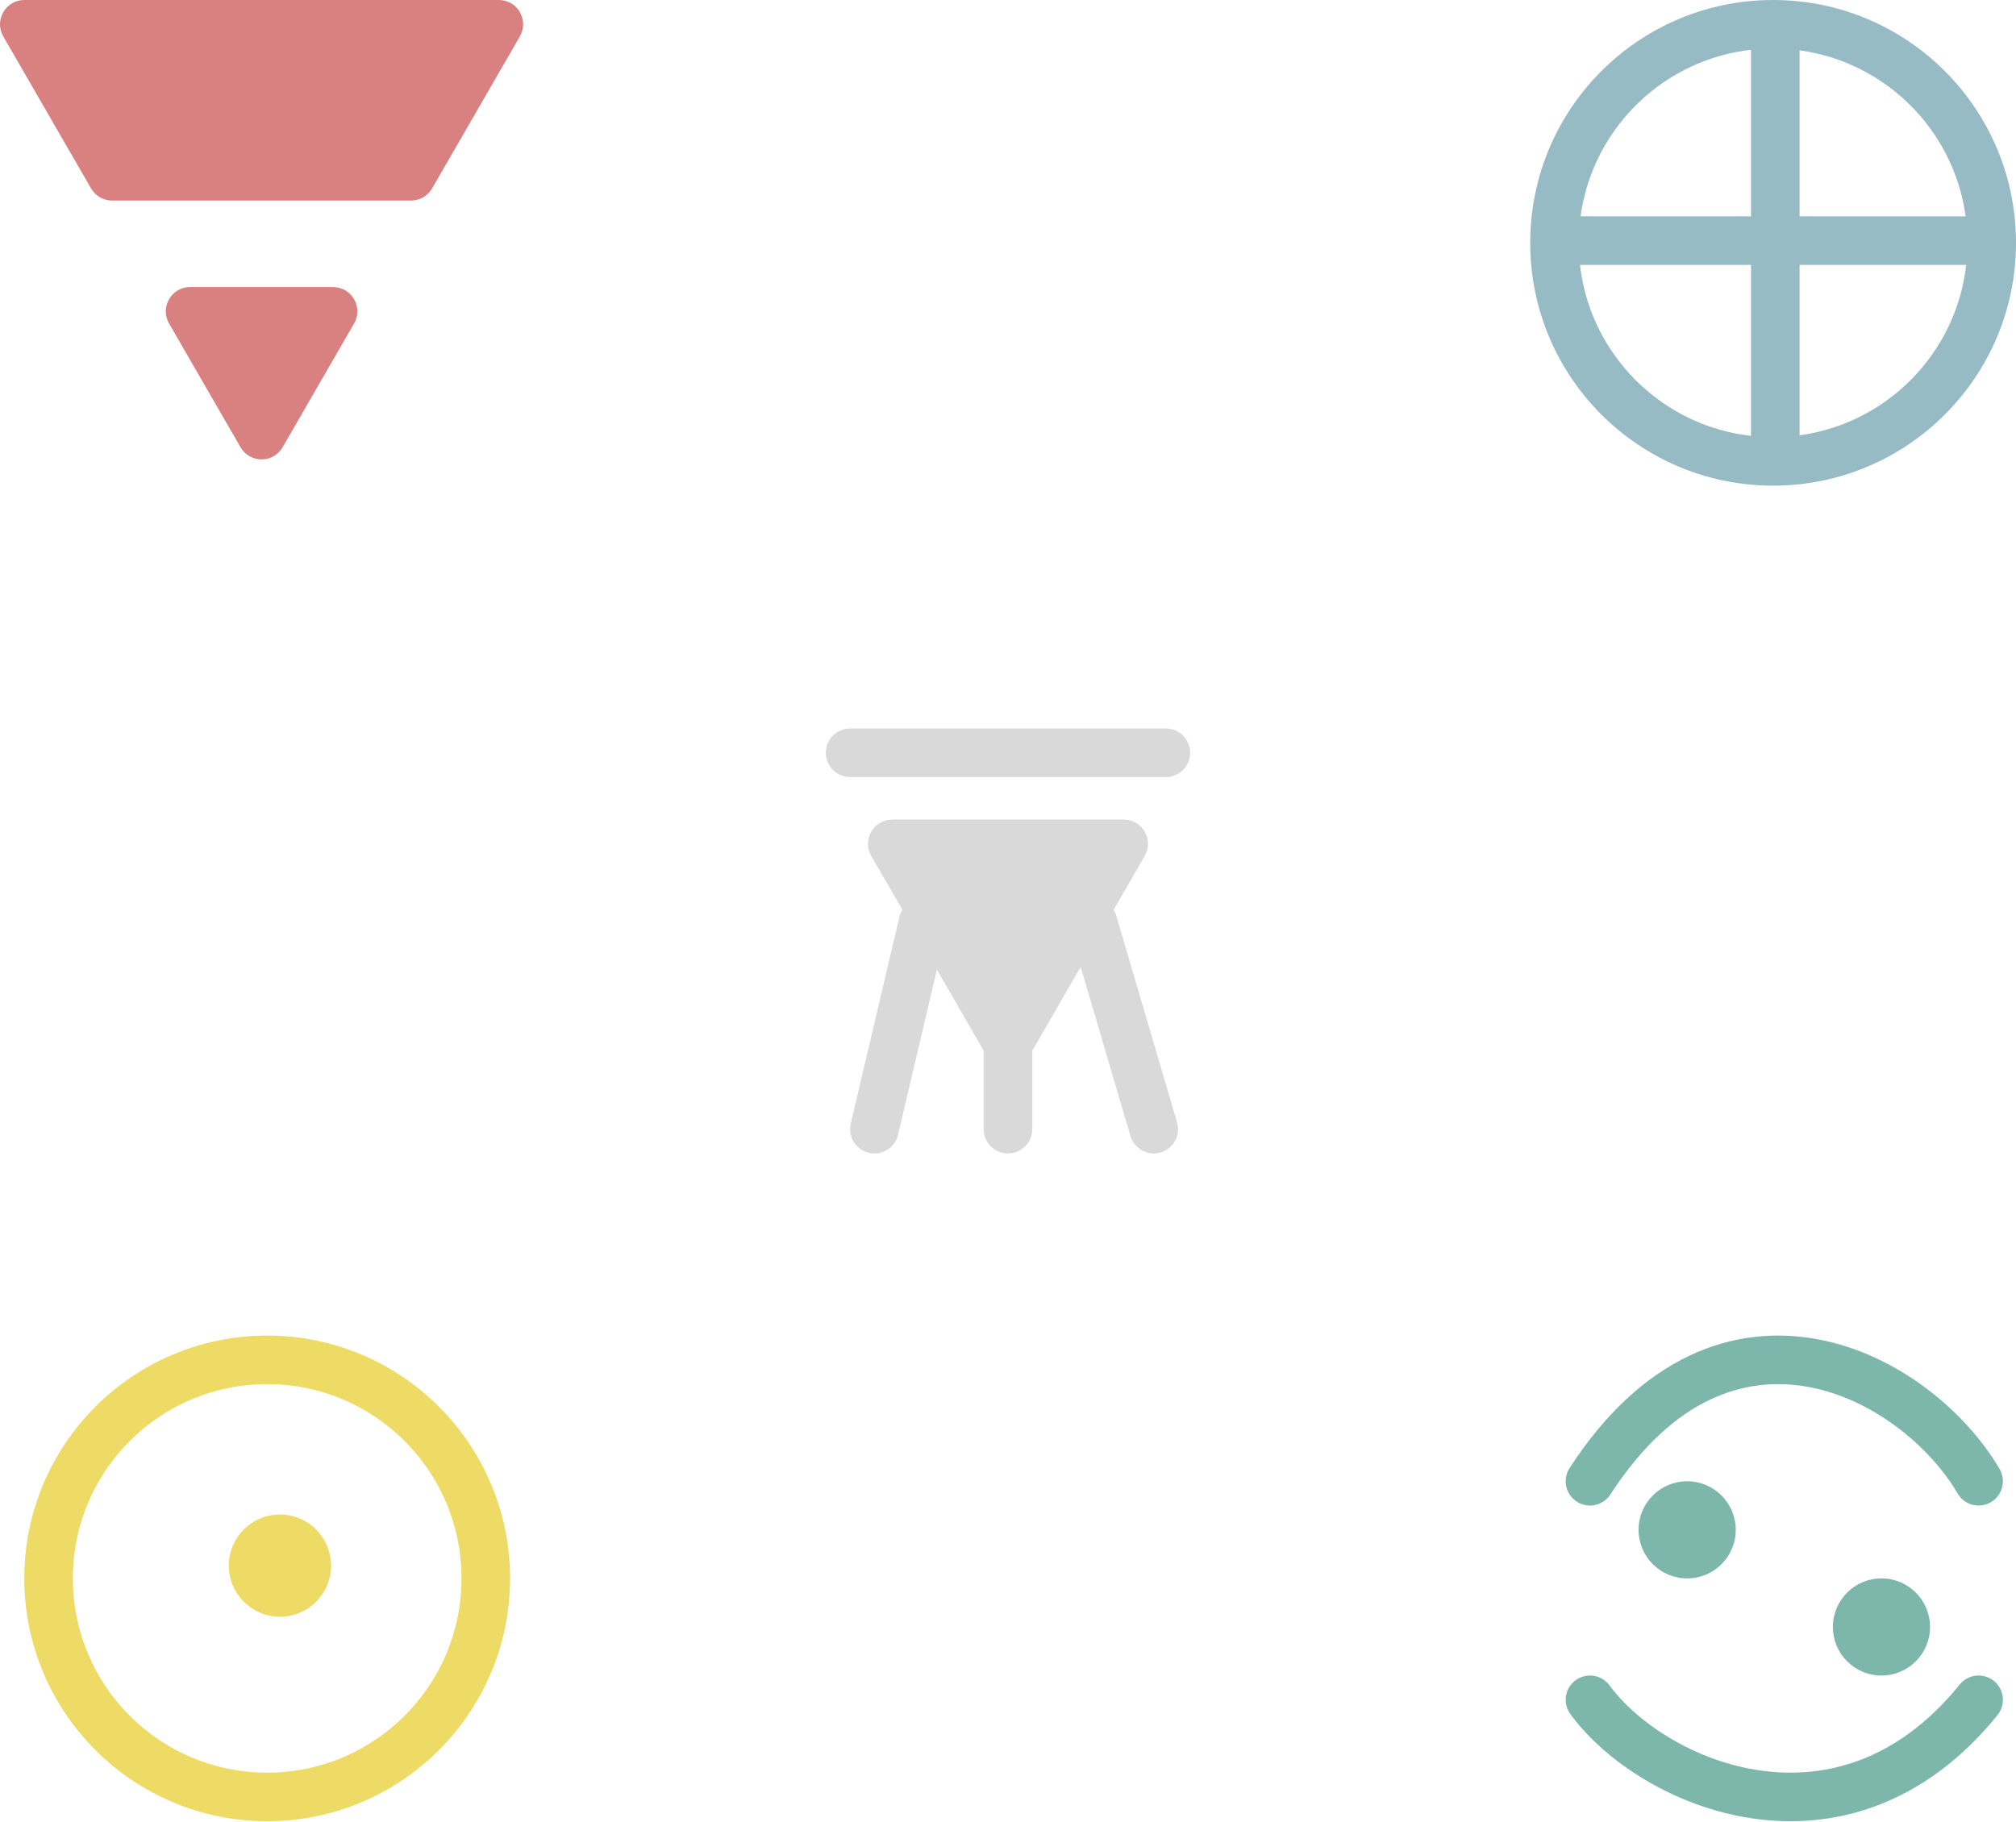
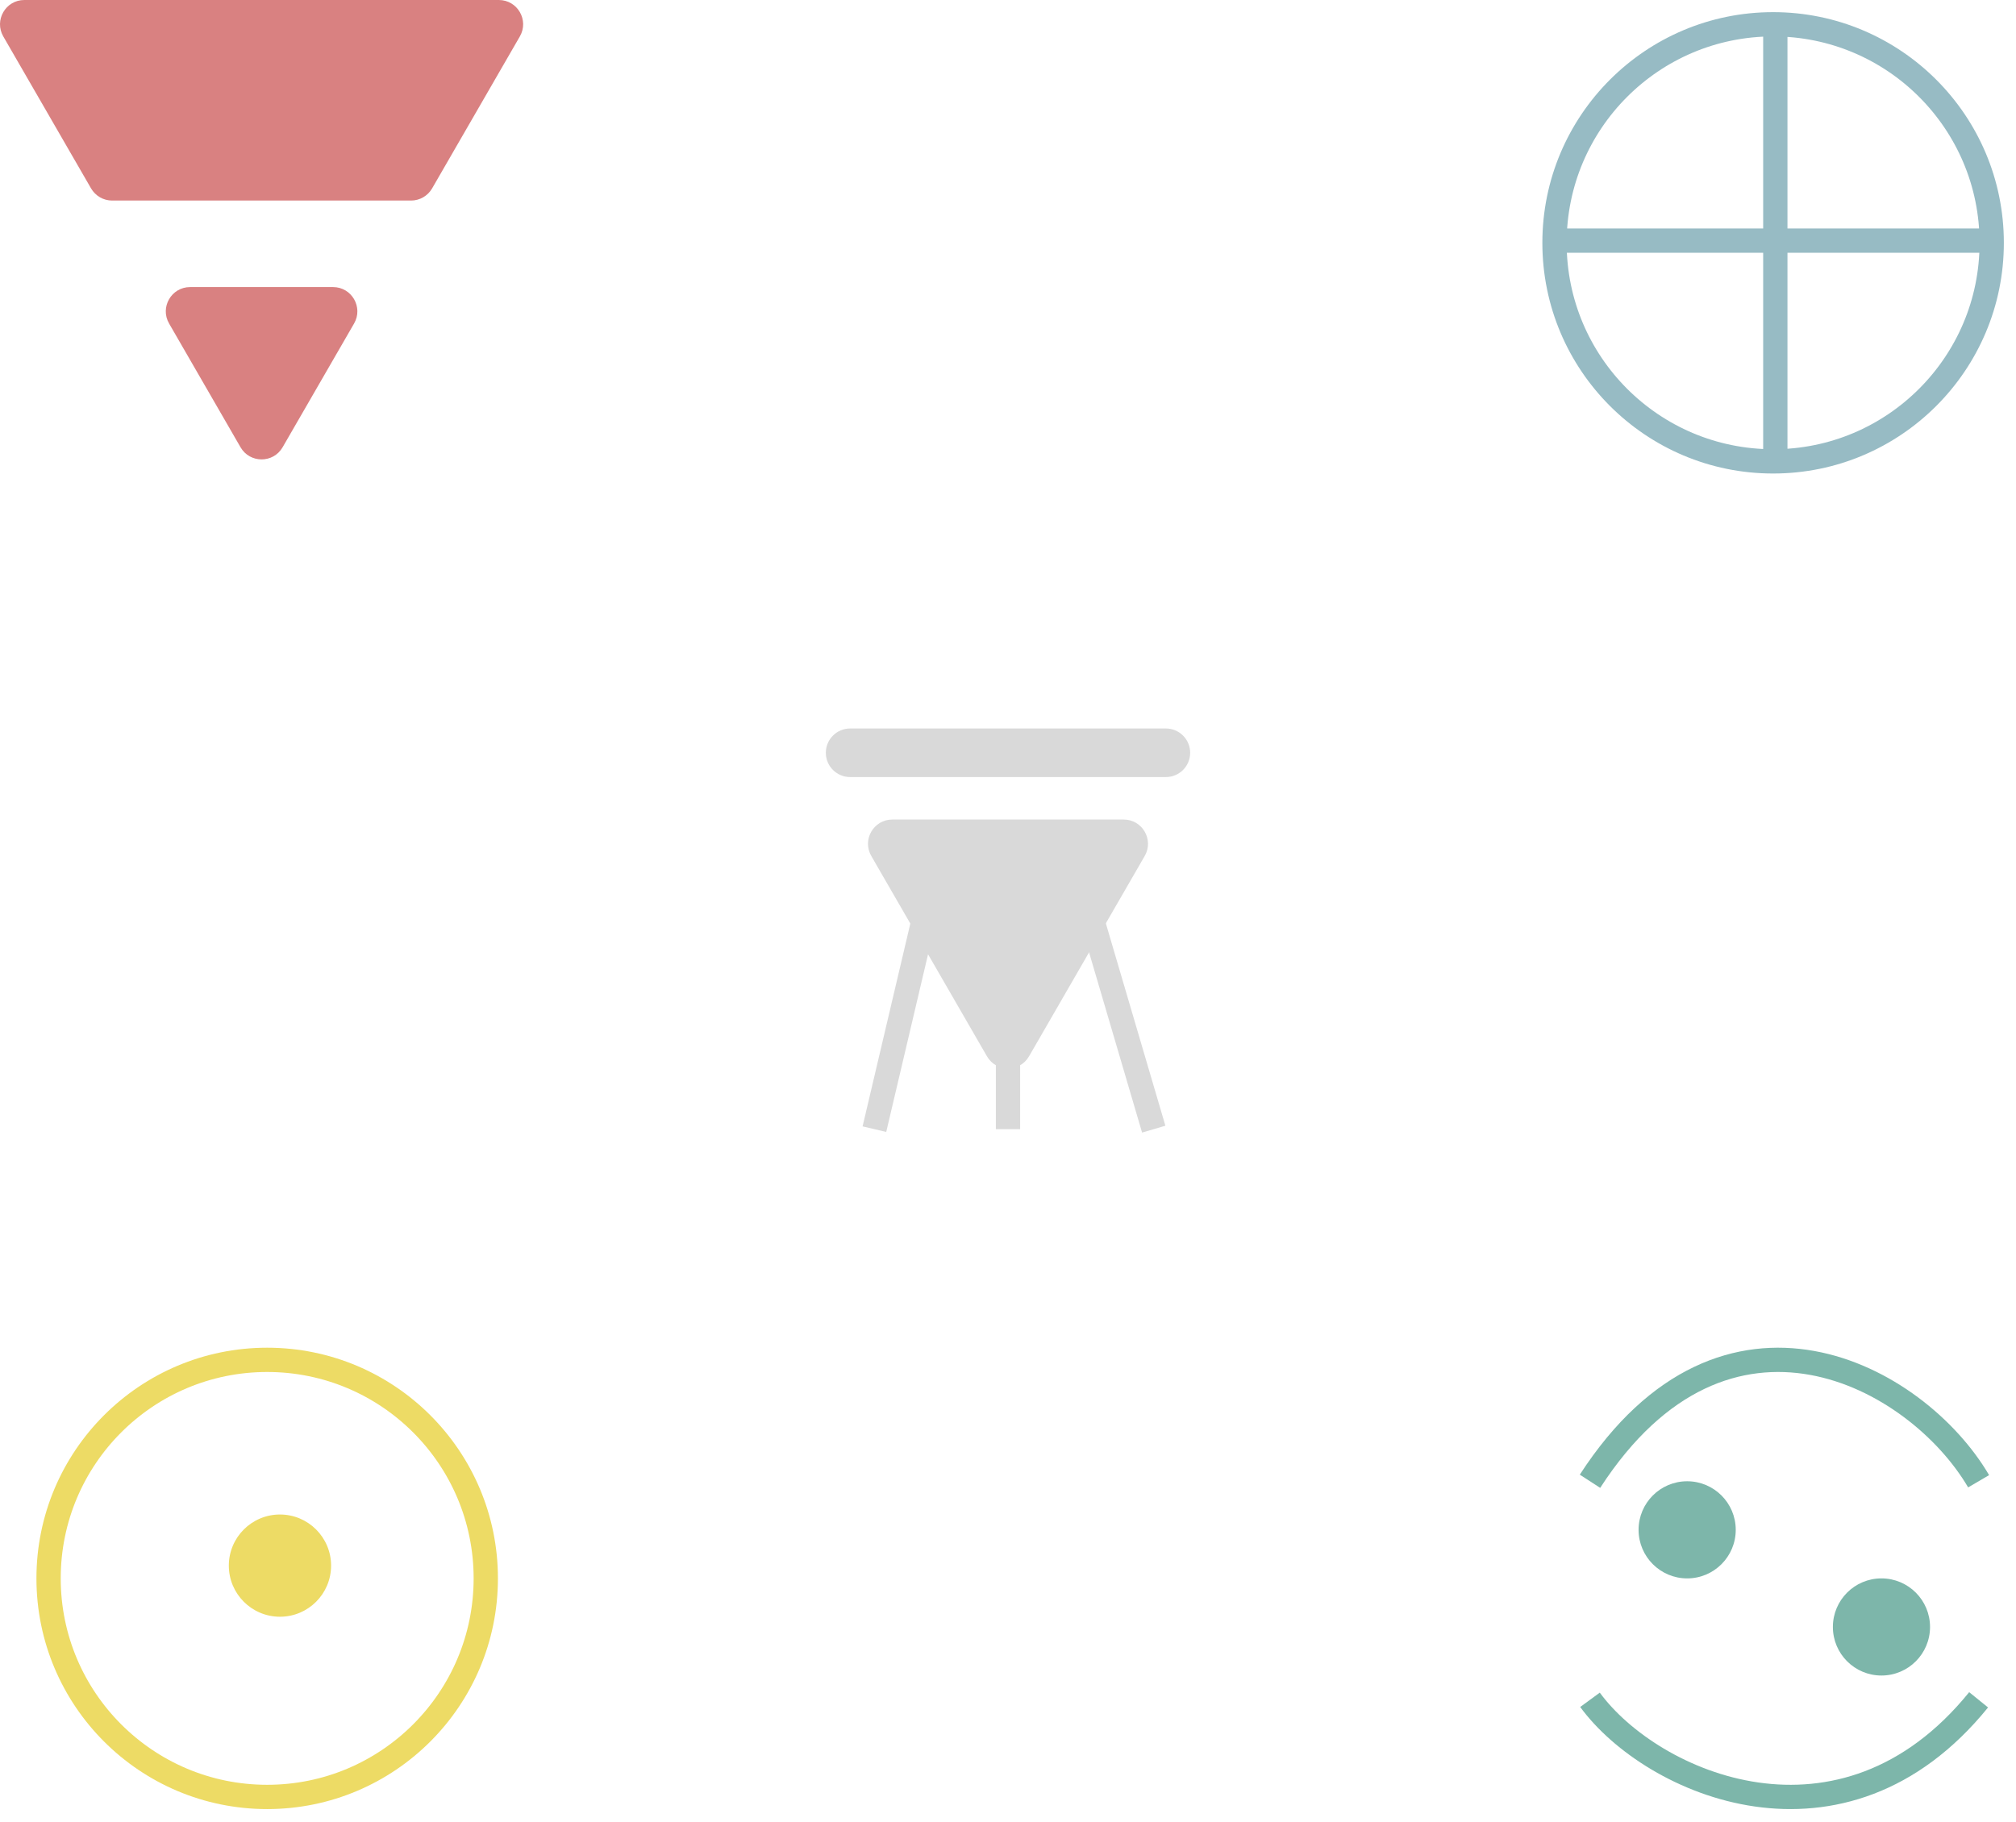
<svg xmlns="http://www.w3.org/2000/svg" width="83" height="75" viewBox="0 0 83 75" fill="none">
-   <path fill-rule="evenodd" clip-rule="evenodd" d="M7.827 11.822C7.057 11.822 6.576 12.655 6.961 13.322L9.903 18.419C10.288 19.085 11.251 19.085 11.635 18.419L14.578 13.322C14.963 12.655 14.482 11.822 13.712 11.822L7.827 11.822ZM3.749 7.759C3.928 8.068 4.258 8.259 4.615 8.259L16.924 8.259C17.281 8.259 17.611 8.068 17.79 7.759L21.403 1.5C21.788 0.833 21.307 -1.9276e-06 20.537 -1.9949e-06L1.001 -3.70278e-06C0.232 -3.77008e-06 -0.249 0.833 0.135 1.5L3.749 7.759Z" fill="#D98181" />
-   <circle cx="73" cy="10" r="9" stroke="#97BBC4" stroke-width="2" />
-   <line x1="63.909" y1="9.909" x2="82.091" y2="9.909" stroke="#97BBC4" stroke-width="2" />
-   <line x1="73.091" y1="0.909" x2="73.091" y2="19.091" stroke="#97BBC4" stroke-width="2" />
-   <circle cx="11" cy="65" r="9" stroke="#EDDB65" stroke-width="2" />
+   <path fillRule="evenodd" clipRule="evenodd" d="M7.827 11.822C7.057 11.822 6.576 12.655 6.961 13.322L9.903 18.419C10.288 19.085 11.251 19.085 11.635 18.419L14.578 13.322C14.963 12.655 14.482 11.822 13.712 11.822L7.827 11.822ZM3.749 7.759C3.928 8.068 4.258 8.259 4.615 8.259L16.924 8.259C17.281 8.259 17.611 8.068 17.79 7.759L21.403 1.5C21.788 0.833 21.307 -1.9276e-06 20.537 -1.9949e-06L1.001 -3.70278e-06C0.232 -3.77008e-06 -0.249 0.833 0.135 1.5L3.749 7.759Z" fill="#D98181" />
+   <circle cx="73" cy="10" r="9" stroke="#97BBC4" strokeWidth="2" />
+   <line x1="63.909" y1="9.909" x2="82.091" y2="9.909" stroke="#97BBC4" strokeWidth="2" />
+   <line x1="73.091" y1="0.909" x2="73.091" y2="19.091" stroke="#97BBC4" strokeWidth="2" />
+   <circle cx="11" cy="65" r="9" stroke="#EDDB65" strokeWidth="2" />
  <circle cx="11.526" cy="64.474" r="2.105" fill="#EDDB65" />
-   <path d="M65.461 70C68.012 73.48 75.861 76.917 81.461 70" stroke="#7DB6AA" stroke-width="2" stroke-linecap="round" />
-   <path d="M81.461 61C78.91 56.65 71.061 52.354 65.461 61" stroke="#7DB6AA" stroke-width="2" stroke-linecap="round" />
+   <path d="M65.461 70C68.012 73.48 75.861 76.917 81.461 70" stroke="#7DB6AA" strokeWidth="2" strokeLinecap="round" />
+   <path d="M81.461 61C78.91 56.65 71.061 52.354 65.461 61" stroke="#7DB6AA" strokeWidth="2" strokeLinecap="round" />
  <circle cx="77.461" cy="67" r="2" fill="#7DB6AA" />
  <ellipse cx="69.461" cy="63" rx="2" ry="2" transform="rotate(-180 69.4612 63)" fill="#7DB6AA" />
  <path d="M42.366 43.5C41.981 44.167 41.019 44.167 40.634 43.5L35.871 35.25C35.486 34.583 35.967 33.75 36.737 33.75L46.263 33.75C47.033 33.75 47.514 34.583 47.129 35.25L42.366 43.5Z" fill="#D9D9D9" />
-   <path d="M38 38L36 46.5M41.5 38V46.5M45 38L47.5 46.5" stroke="#D9D9D9" stroke-width="2" stroke-linecap="round" />
+   <path d="M38 38L36 46.5M41.5 38V46.5M45 38L47.5 46.5" stroke="#D9D9D9" strokeWidth="2" strokeLinecap="round" />
  <rect x="34" y="30" width="15" height="2" rx="1" fill="#D9D9D9" />
</svg>
